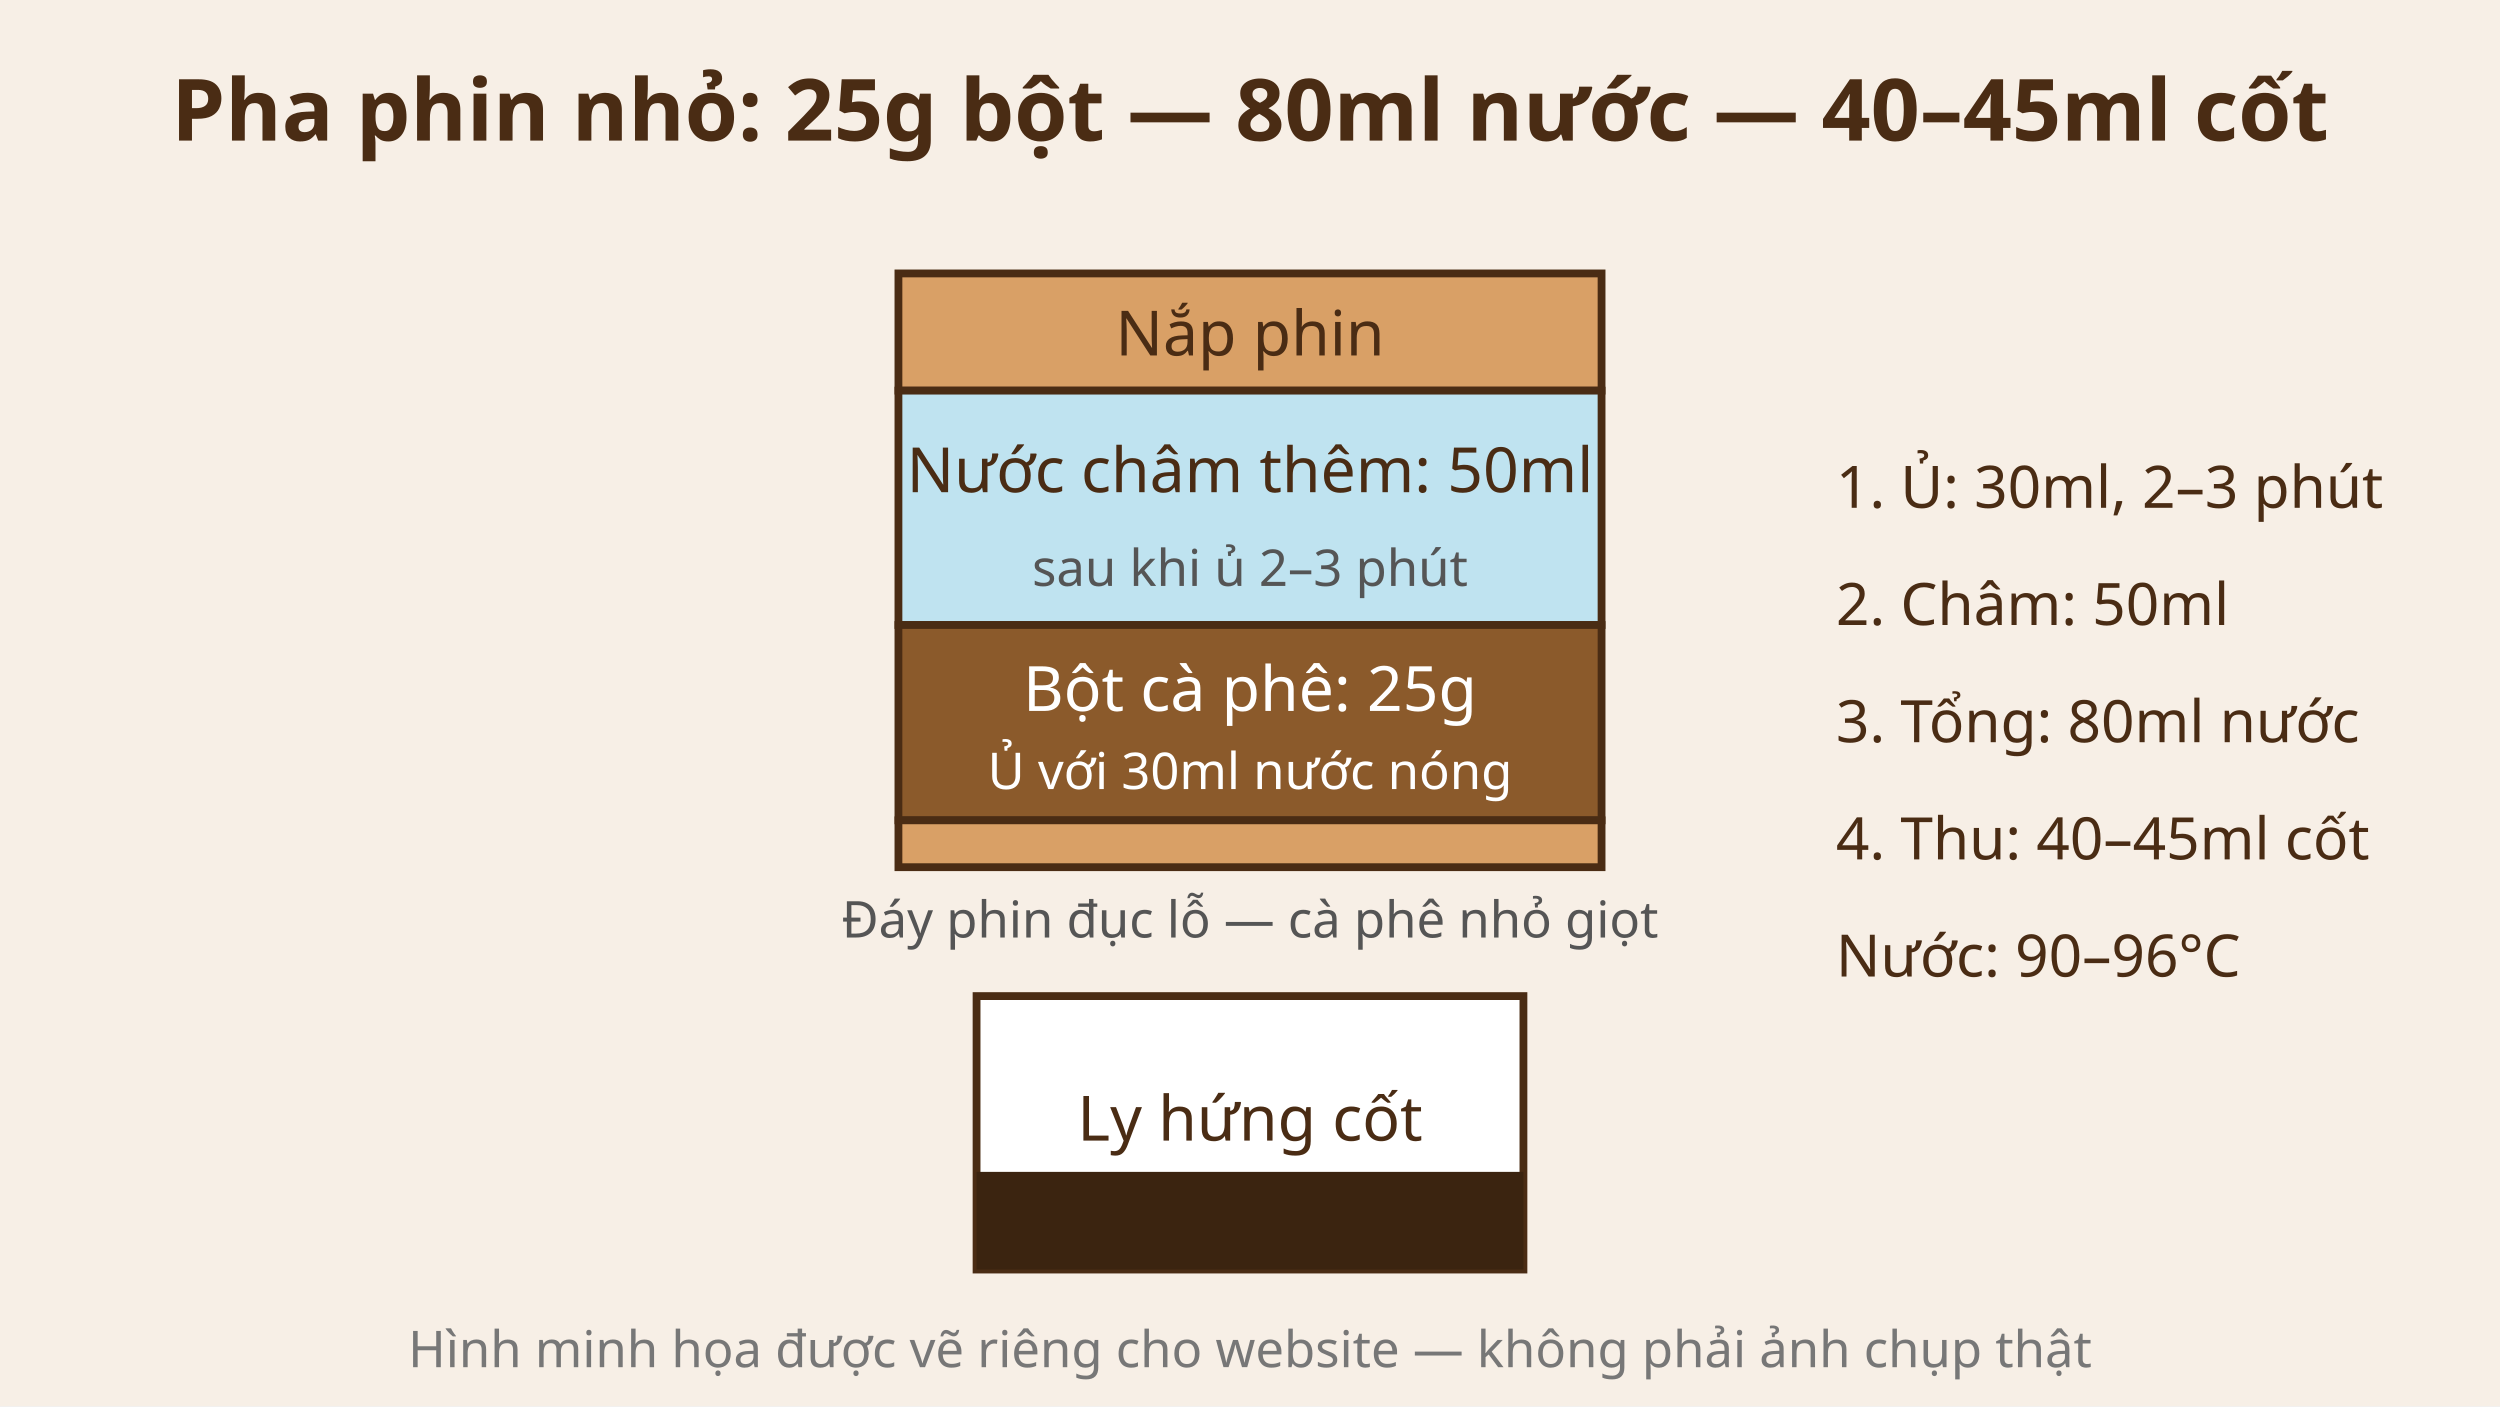
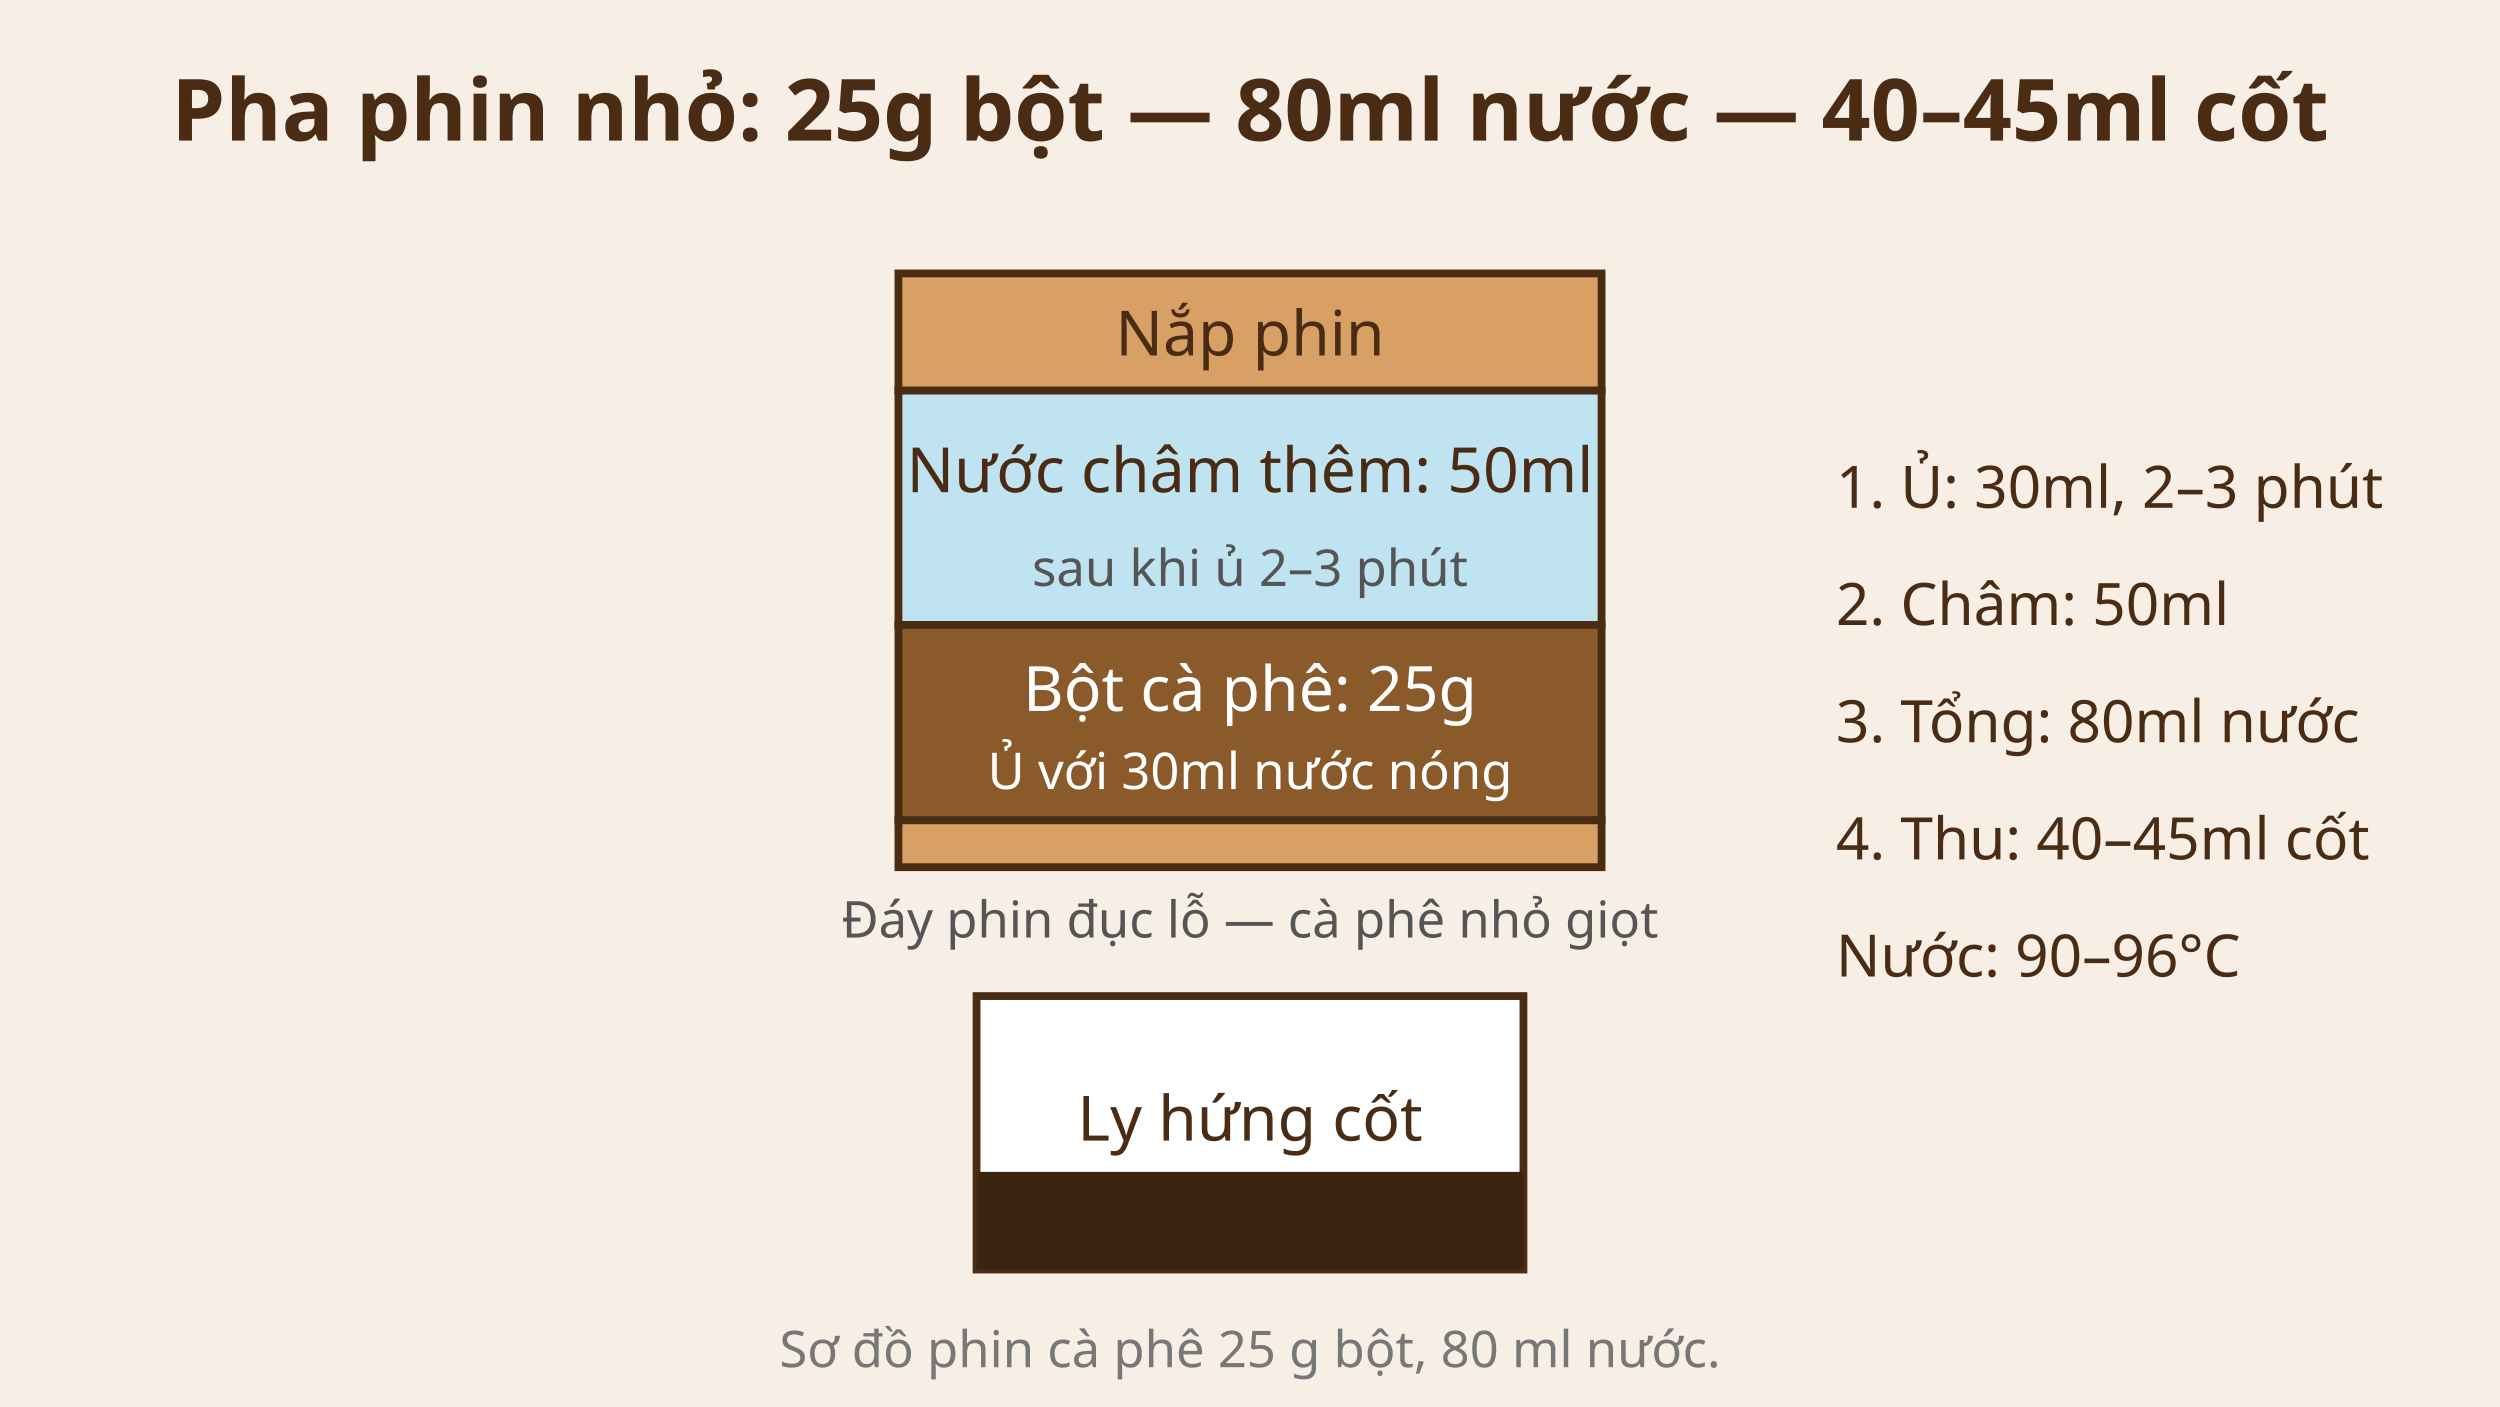
<svg xmlns="http://www.w3.org/2000/svg" width="640" height="360" viewBox="0 0 640 360" role="img" aria-labelledby="t d">
  <rect width="640" height="360" fill="#f7efe6" />
  <text x="320" y="36" text-anchor="middle" font-family="sans-serif" font-size="22" font-weight="bold" fill="#4a2c14">Pha phin nhỏ: 25g bột — 80ml nước — 40–45ml cốt</text>
  <g font-family="sans-serif" font-size="16" fill="#4a2c14">
    <rect x="230" y="70" width="180" height="30" fill="#d9a066" stroke="#4a2c14" stroke-width="2" />
    <text x="320" y="91" text-anchor="middle">Nắp phin</text>
    <rect x="230" y="100" width="180" height="60" fill="#bfe3f0" stroke="#4a2c14" stroke-width="2" />
    <text x="320" y="126" text-anchor="middle">Nước châm thêm: 50ml</text>
    <text x="320" y="150" text-anchor="middle" font-size="13" fill="#555">sau khi ủ 2–3 phút</text>
    <rect x="230" y="160" width="180" height="50" fill="#8b5a2b" stroke="#4a2c14" stroke-width="2" />
    <text x="320" y="182" text-anchor="middle" fill="#fff">Bột cà phê: 25g</text>
    <text x="320" y="202" text-anchor="middle" fill="#fff" font-size="13">Ủ với 30ml nước nóng</text>
    <rect x="230" y="210" width="180" height="12" fill="#d9a066" stroke="#4a2c14" stroke-width="2" />
    <text x="320" y="240" text-anchor="middle" font-size="13" fill="#555">Đáy phin đục lỗ — cà phê nhỏ giọt</text>
    <rect x="250" y="255" width="140" height="70" fill="#fff" stroke="#4a2c14" stroke-width="2" />
    <rect x="250" y="300" width="140" height="25" fill="#3b2410" />
    <text x="320" y="292" text-anchor="middle">Ly hứng cốt</text>
  </g>
  <text x="470" y="130" font-family="sans-serif" font-size="15" fill="#4a2c14">1. Ủ: 30ml, 2–3 phút</text>
  <text x="470" y="160" font-family="sans-serif" font-size="15" fill="#4a2c14">2. Châm: 50ml</text>
  <text x="470" y="190" font-family="sans-serif" font-size="15" fill="#4a2c14">3. Tổng: 80ml nước</text>
  <text x="470" y="220" font-family="sans-serif" font-size="15" fill="#4a2c14">4. Thu: 40–45ml cốt</text>
  <text x="470" y="250" font-family="sans-serif" font-size="15" fill="#4a2c14">Nước: 90–96°C</text>
-   <text x="320" y="350" text-anchor="middle" font-family="sans-serif" font-size="13" fill="#777">Hình minh họa được vẽ riêng cho website — không phải ảnh chụp thật</text>
+   <text x="320" y="350" text-anchor="middle" font-family="sans-serif" font-size="13" fill="#777">Sơ đồ phin cà phê 25 g bột, 80 ml nước.</text>
</svg>
